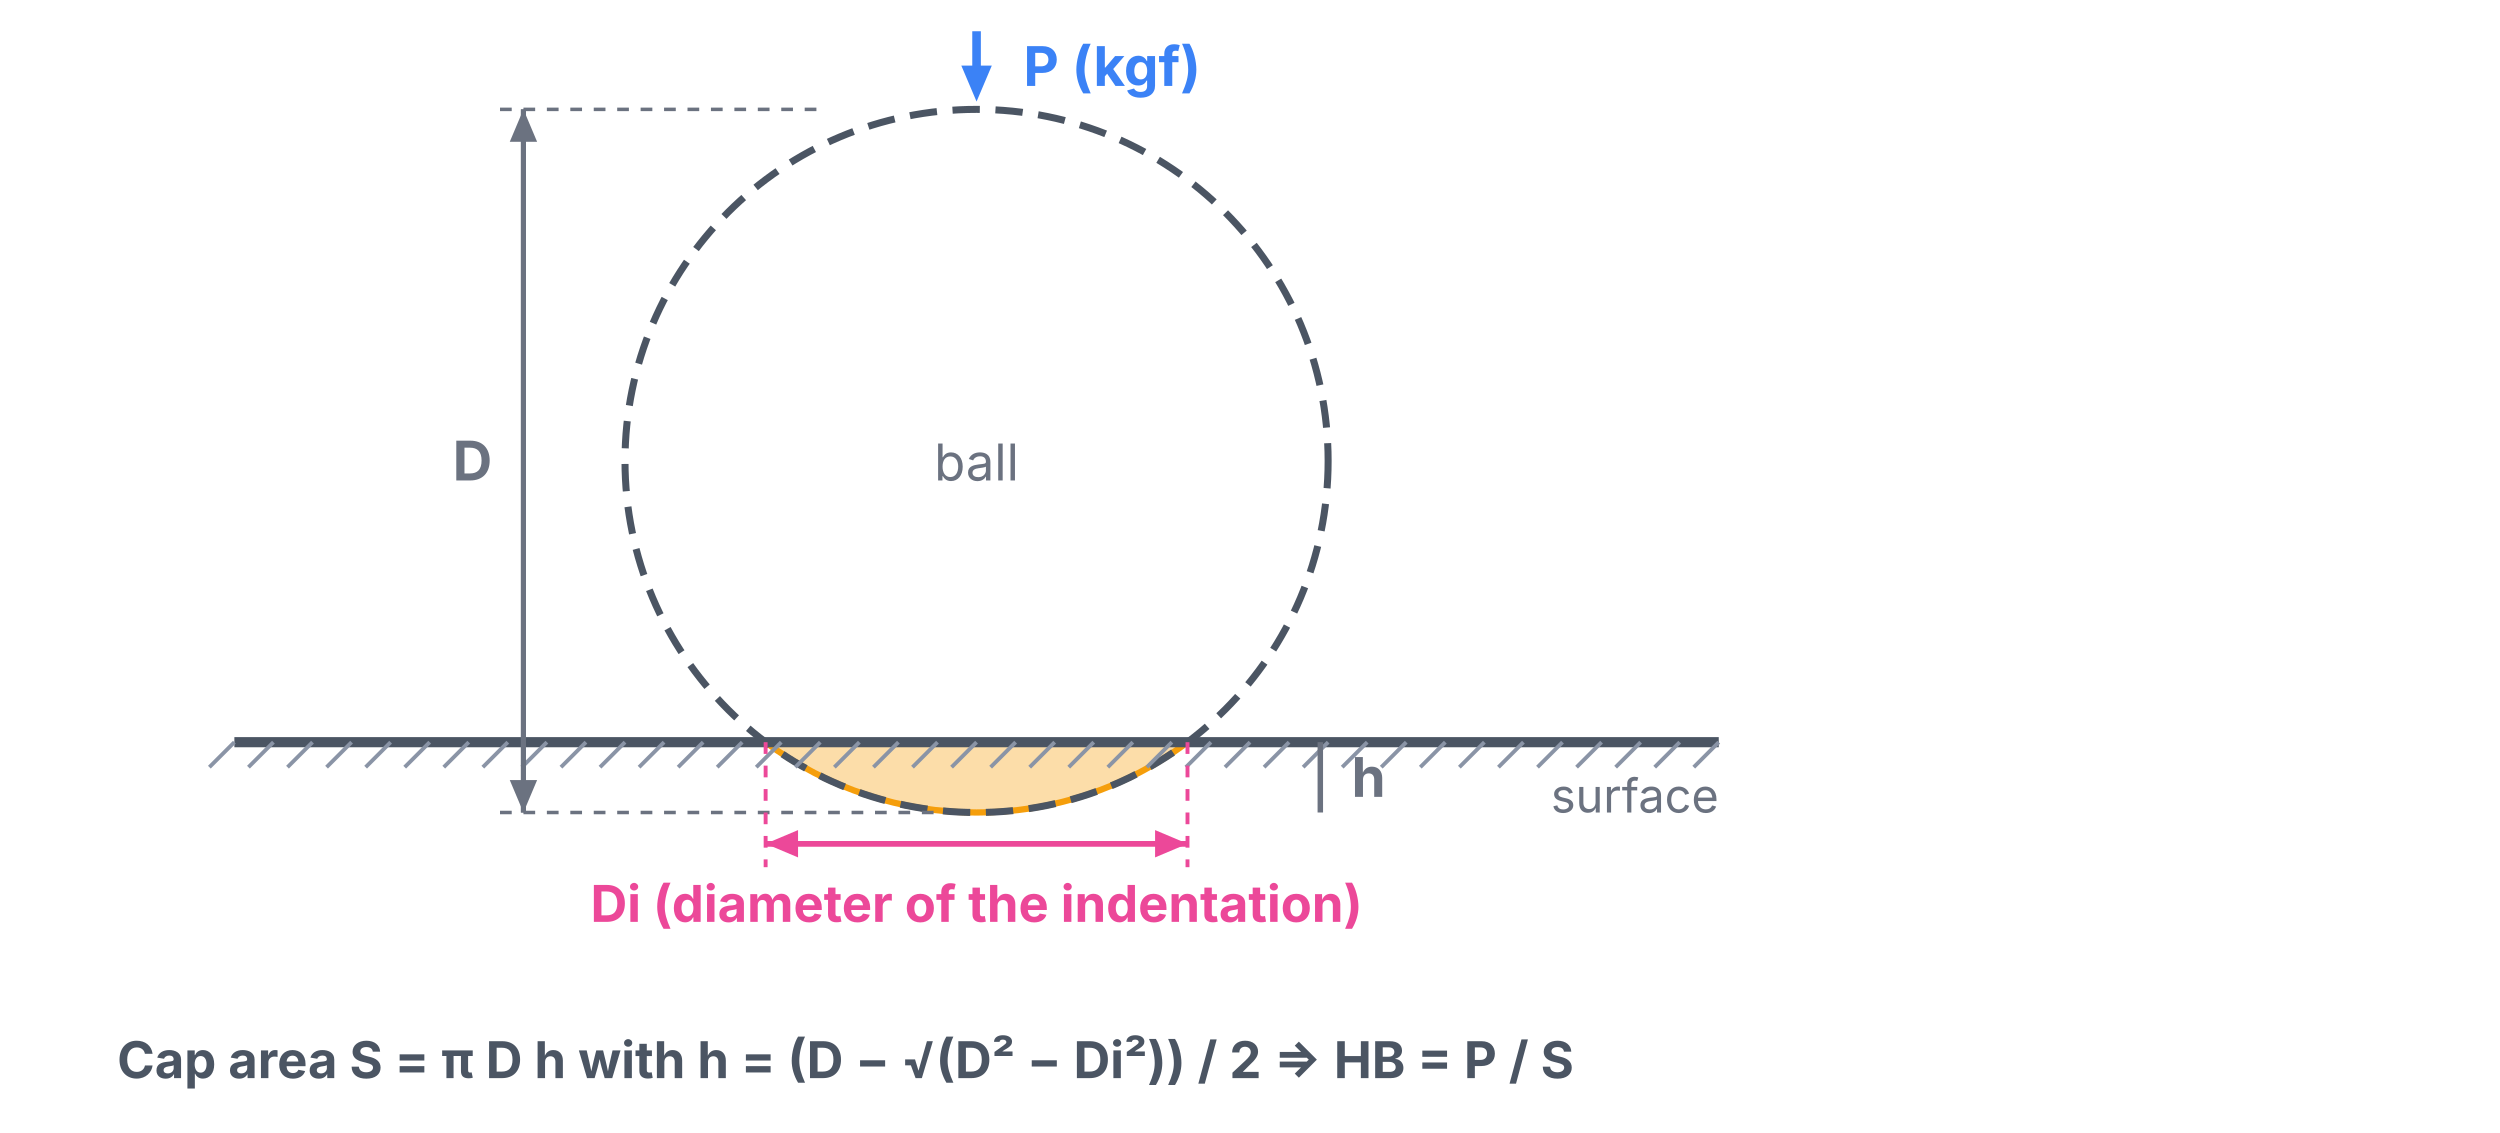
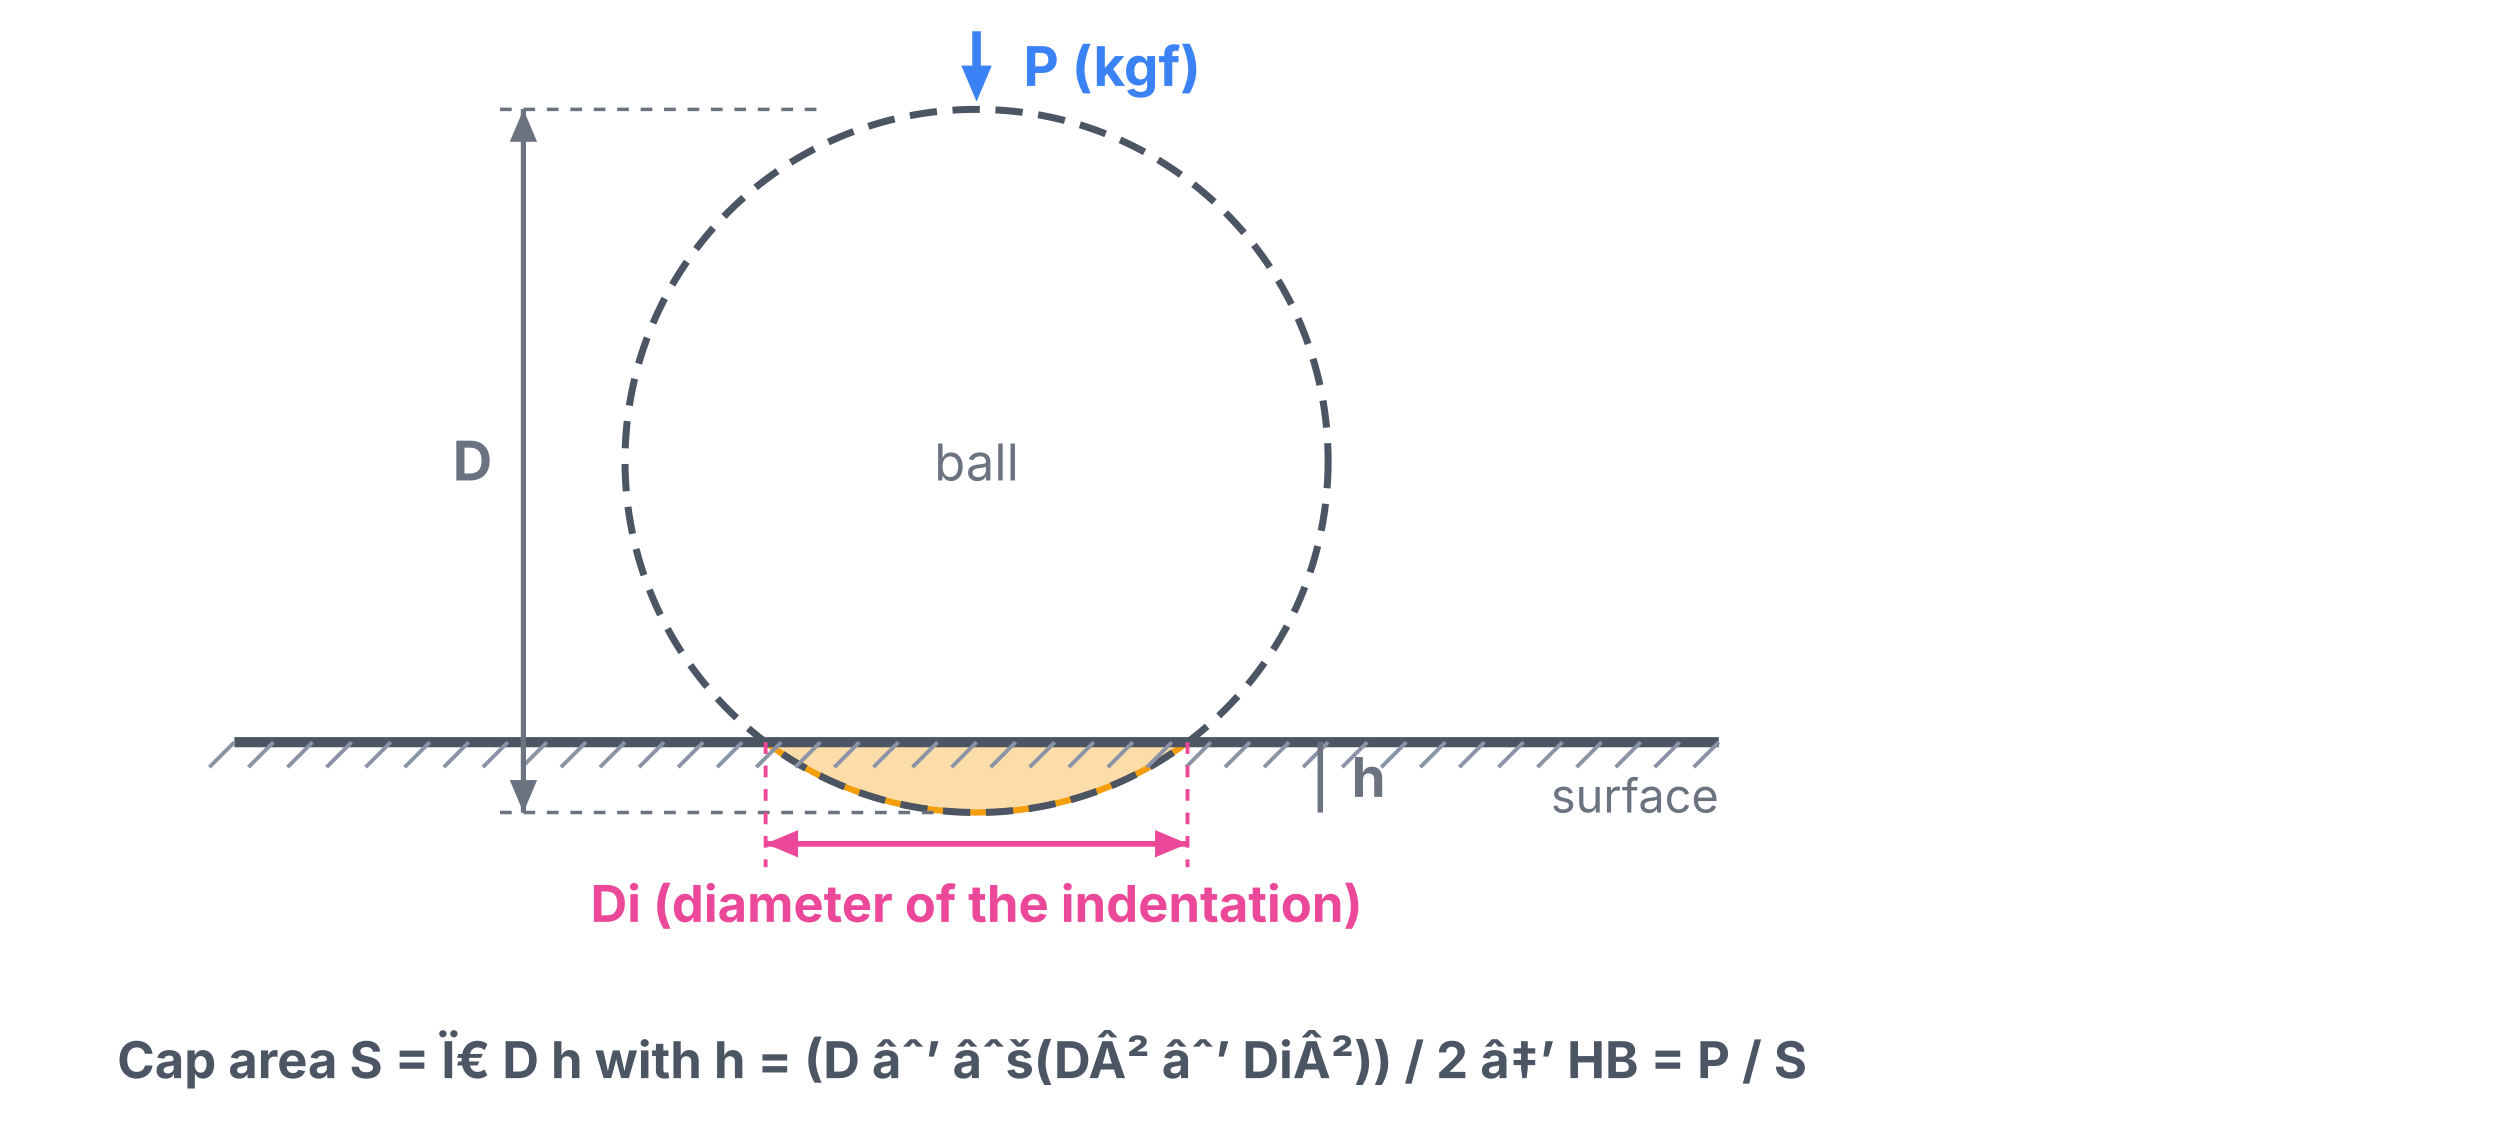
<svg xmlns="http://www.w3.org/2000/svg" viewBox="0 0 640 290" width="100%" class="fig-kit" style="max-width:640px;margin:0 auto;display:block" role="img" aria-label="Spherical cap of the Brinell indentation">
  <g font-family="Inter, Arial, sans-serif" font-size="13" fill="#8a94a6">
    <path d="M 196 190 A 90 90 0 0 0 304 190 Z" fill="#f59e0b" fill-opacity="0.35" stroke="#f59e0b" stroke-width="1.6" stroke-linejoin="round" />
    <circle cx="250.0" cy="118.0" r="90.0" fill="none" stroke="#4b5563" stroke-width="1.8" stroke-dasharray="7,4" stroke-linejoin="round" />
    <line x1="60.0" y1="190.0" x2="440.0" y2="190.0" stroke="#4b5563" stroke-width="2.6" />
    <line x1="60.0" y1="190.0" x2="53.6" y2="196.4" stroke="#8a94a6" stroke-width="1.0" />
    <line x1="70.0" y1="190.0" x2="63.6" y2="196.4" stroke="#8a94a6" stroke-width="1.0" />
    <line x1="80.0" y1="190.0" x2="73.6" y2="196.4" stroke="#8a94a6" stroke-width="1.0" />
    <line x1="90.0" y1="190.0" x2="83.6" y2="196.4" stroke="#8a94a6" stroke-width="1.0" />
    <line x1="100.0" y1="190.0" x2="93.6" y2="196.4" stroke="#8a94a6" stroke-width="1.0" />
    <line x1="110.0" y1="190.0" x2="103.6" y2="196.4" stroke="#8a94a6" stroke-width="1.0" />
    <line x1="120.0" y1="190.0" x2="113.6" y2="196.4" stroke="#8a94a6" stroke-width="1.0" />
    <line x1="130.0" y1="190.0" x2="123.6" y2="196.4" stroke="#8a94a6" stroke-width="1.0" />
    <line x1="140.0" y1="190.0" x2="133.6" y2="196.4" stroke="#8a94a6" stroke-width="1.0" />
    <line x1="150.0" y1="190.0" x2="143.6" y2="196.4" stroke="#8a94a6" stroke-width="1.0" />
    <line x1="160.0" y1="190.0" x2="153.6" y2="196.4" stroke="#8a94a6" stroke-width="1.0" />
    <line x1="170.0" y1="190.0" x2="163.6" y2="196.4" stroke="#8a94a6" stroke-width="1.0" />
    <line x1="180.0" y1="190.0" x2="173.6" y2="196.4" stroke="#8a94a6" stroke-width="1.0" />
    <line x1="190.0" y1="190.0" x2="183.6" y2="196.4" stroke="#8a94a6" stroke-width="1.0" />
    <line x1="200.0" y1="190.0" x2="193.6" y2="196.4" stroke="#8a94a6" stroke-width="1.0" />
    <line x1="210.0" y1="190.0" x2="203.6" y2="196.4" stroke="#8a94a6" stroke-width="1.0" />
    <line x1="220.0" y1="190.0" x2="213.6" y2="196.4" stroke="#8a94a6" stroke-width="1.0" />
    <line x1="230.0" y1="190.0" x2="223.6" y2="196.4" stroke="#8a94a6" stroke-width="1.0" />
    <line x1="240.0" y1="190.0" x2="233.6" y2="196.4" stroke="#8a94a6" stroke-width="1.0" />
    <line x1="250.0" y1="190.0" x2="243.6" y2="196.4" stroke="#8a94a6" stroke-width="1.0" />
    <line x1="260.0" y1="190.0" x2="253.6" y2="196.4" stroke="#8a94a6" stroke-width="1.0" />
    <line x1="270.0" y1="190.0" x2="263.6" y2="196.4" stroke="#8a94a6" stroke-width="1.0" />
    <line x1="280.0" y1="190.0" x2="273.6" y2="196.4" stroke="#8a94a6" stroke-width="1.0" />
    <line x1="290.0" y1="190.0" x2="283.6" y2="196.4" stroke="#8a94a6" stroke-width="1.0" />
    <line x1="300.0" y1="190.0" x2="293.6" y2="196.4" stroke="#8a94a6" stroke-width="1.0" />
    <line x1="310.0" y1="190.0" x2="303.6" y2="196.4" stroke="#8a94a6" stroke-width="1.0" />
    <line x1="320.0" y1="190.0" x2="313.6" y2="196.4" stroke="#8a94a6" stroke-width="1.0" />
    <line x1="330.0" y1="190.0" x2="323.6" y2="196.4" stroke="#8a94a6" stroke-width="1.0" />
    <line x1="340.0" y1="190.0" x2="333.6" y2="196.4" stroke="#8a94a6" stroke-width="1.0" />
    <line x1="350.0" y1="190.0" x2="343.6" y2="196.4" stroke="#8a94a6" stroke-width="1.0" />
    <line x1="360.0" y1="190.0" x2="353.6" y2="196.4" stroke="#8a94a6" stroke-width="1.0" />
    <line x1="370.0" y1="190.0" x2="363.6" y2="196.4" stroke="#8a94a6" stroke-width="1.0" />
    <line x1="380.0" y1="190.0" x2="373.6" y2="196.4" stroke="#8a94a6" stroke-width="1.0" />
    <line x1="390.0" y1="190.0" x2="383.6" y2="196.4" stroke="#8a94a6" stroke-width="1.0" />
    <line x1="400.0" y1="190.0" x2="393.6" y2="196.4" stroke="#8a94a6" stroke-width="1.0" />
    <line x1="410.0" y1="190.0" x2="403.6" y2="196.4" stroke="#8a94a6" stroke-width="1.0" />
    <line x1="420.0" y1="190.0" x2="413.6" y2="196.4" stroke="#8a94a6" stroke-width="1.0" />
    <line x1="430.0" y1="190.0" x2="423.6" y2="196.4" stroke="#8a94a6" stroke-width="1.0" />
    <line x1="440.0" y1="190.0" x2="433.6" y2="196.4" stroke="#8a94a6" stroke-width="1.0" />
    <line x1="250.0" y1="8.0" x2="250.0" y2="20.0" stroke="#3b82f6" stroke-width="2.2" />
    <path d="M250.0,26.0 L246.1,16.8 L253.9,16.8 Z" fill="#3b82f6" />
    <text x="262.0" y="22.0" fill="#3b82f6" font-size="14" font-weight="700" text-anchor="start">P (kgf)</text>
    <line x1="134.0" y1="28.0" x2="134.0" y2="208.0" stroke="#6b7280" stroke-width="1.3" />
    <path d="M134.0,208.0 L130.5,199.7 L137.5,199.7 Z" fill="#6b7280" />
    <line x1="134.0" y1="208.0" x2="134.0" y2="28.0" stroke="#6b7280" stroke-width="1.3" />
    <path d="M134.0,28.0 L137.5,36.3 L130.5,36.3 Z" fill="#6b7280" />
    <line x1="128.0" y1="28.0" x2="210.0" y2="28.0" stroke="#6b7280" stroke-width="0.9" stroke-dasharray="3,3" />
    <line x1="128.0" y1="208.0" x2="242.0" y2="208.0" stroke="#6b7280" stroke-width="0.9" stroke-dasharray="3,3" />
    <text x="126.0" y="123.0" fill="#6b7280" font-size="14" font-weight="700" text-anchor="end">D</text>
    <text x="250.0" y="123.0" fill="#6b7280" font-size="13" font-weight="400" text-anchor="middle">ball</text>
    <line x1="196.0" y1="216.0" x2="304.0" y2="216.0" stroke="#ec4899" stroke-width="1.4" />
    <path d="M304.0,216.0 L295.7,219.5 L295.7,212.5 Z" fill="#ec4899" />
    <line x1="304.0" y1="216.0" x2="196.0" y2="216.0" stroke="#ec4899" stroke-width="1.4" />
    <path d="M196.0,216.0 L204.3,212.5 L204.3,219.5 Z" fill="#ec4899" />
    <line x1="196.0" y1="190.0" x2="196.0" y2="222.0" stroke="#ec4899" stroke-width="1.0" stroke-dasharray="3,3" />
    <line x1="304.0" y1="190.0" x2="304.0" y2="222.0" stroke="#ec4899" stroke-width="1.0" stroke-dasharray="3,3" />
    <text x="250.0" y="236.0" fill="#ec4899" font-size="13" font-weight="700" text-anchor="middle">Di  (diameter of the indentation)</text>
    <line x1="338.0" y1="190.0" x2="338.0" y2="208.0" stroke="#6b7280" stroke-width="1.4" />
    <text x="346.0" y="204.0" fill="#6b7280" font-size="14" font-weight="700" text-anchor="start">h</text>
    <text x="440.0" y="208.0" fill="#6b7280" font-size="12" font-weight="400" text-anchor="end">surface</text>
-     <text x="30.0" y="276.0" fill="#4b5563" font-size="13" font-weight="700" text-anchor="start">Cap area S = π D h  with  h = (D − √(D² − Di²)) / 2   ⇒   HB = P / S</text>
+     <text x="30.0" y="276.0" fill="#4b5563" font-size="13" font-weight="700" text-anchor="start">Cap area S = Ï€ D h  with  h = (D âˆ’ âˆš(DÂ² âˆ’ DiÂ²)) / 2   â‡’   HB = P / S</text>
  </g>
</svg>
